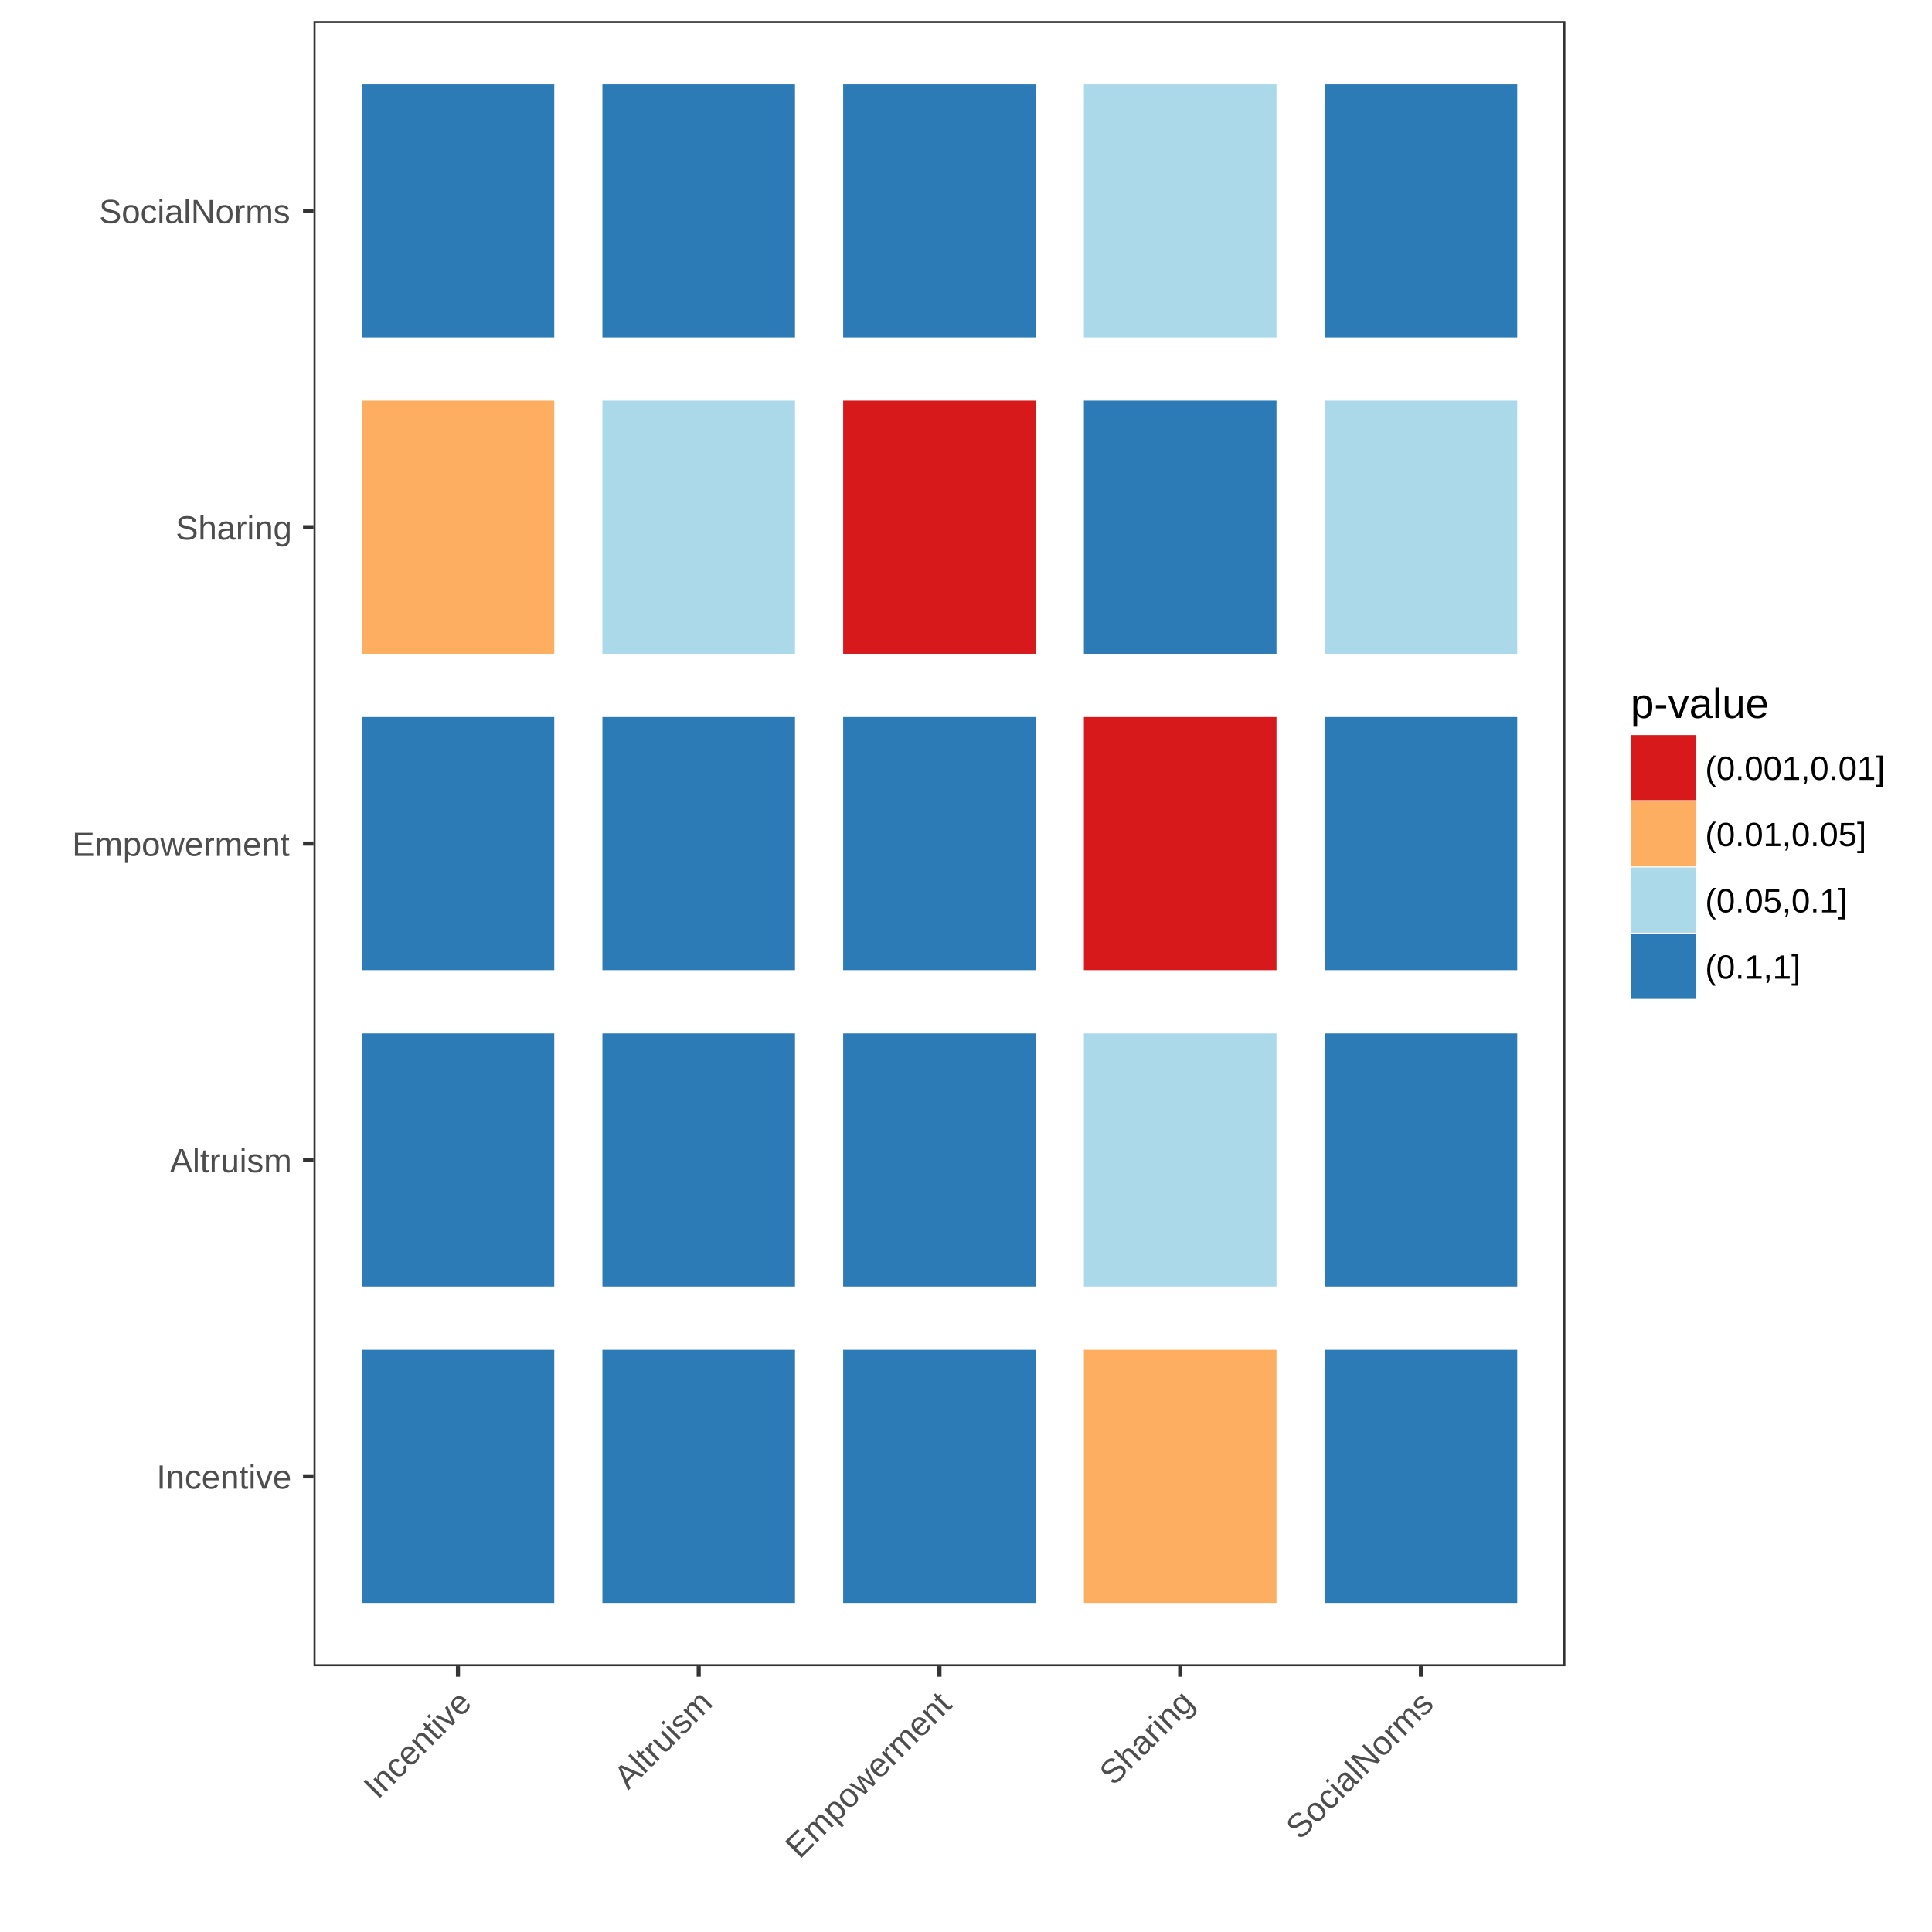
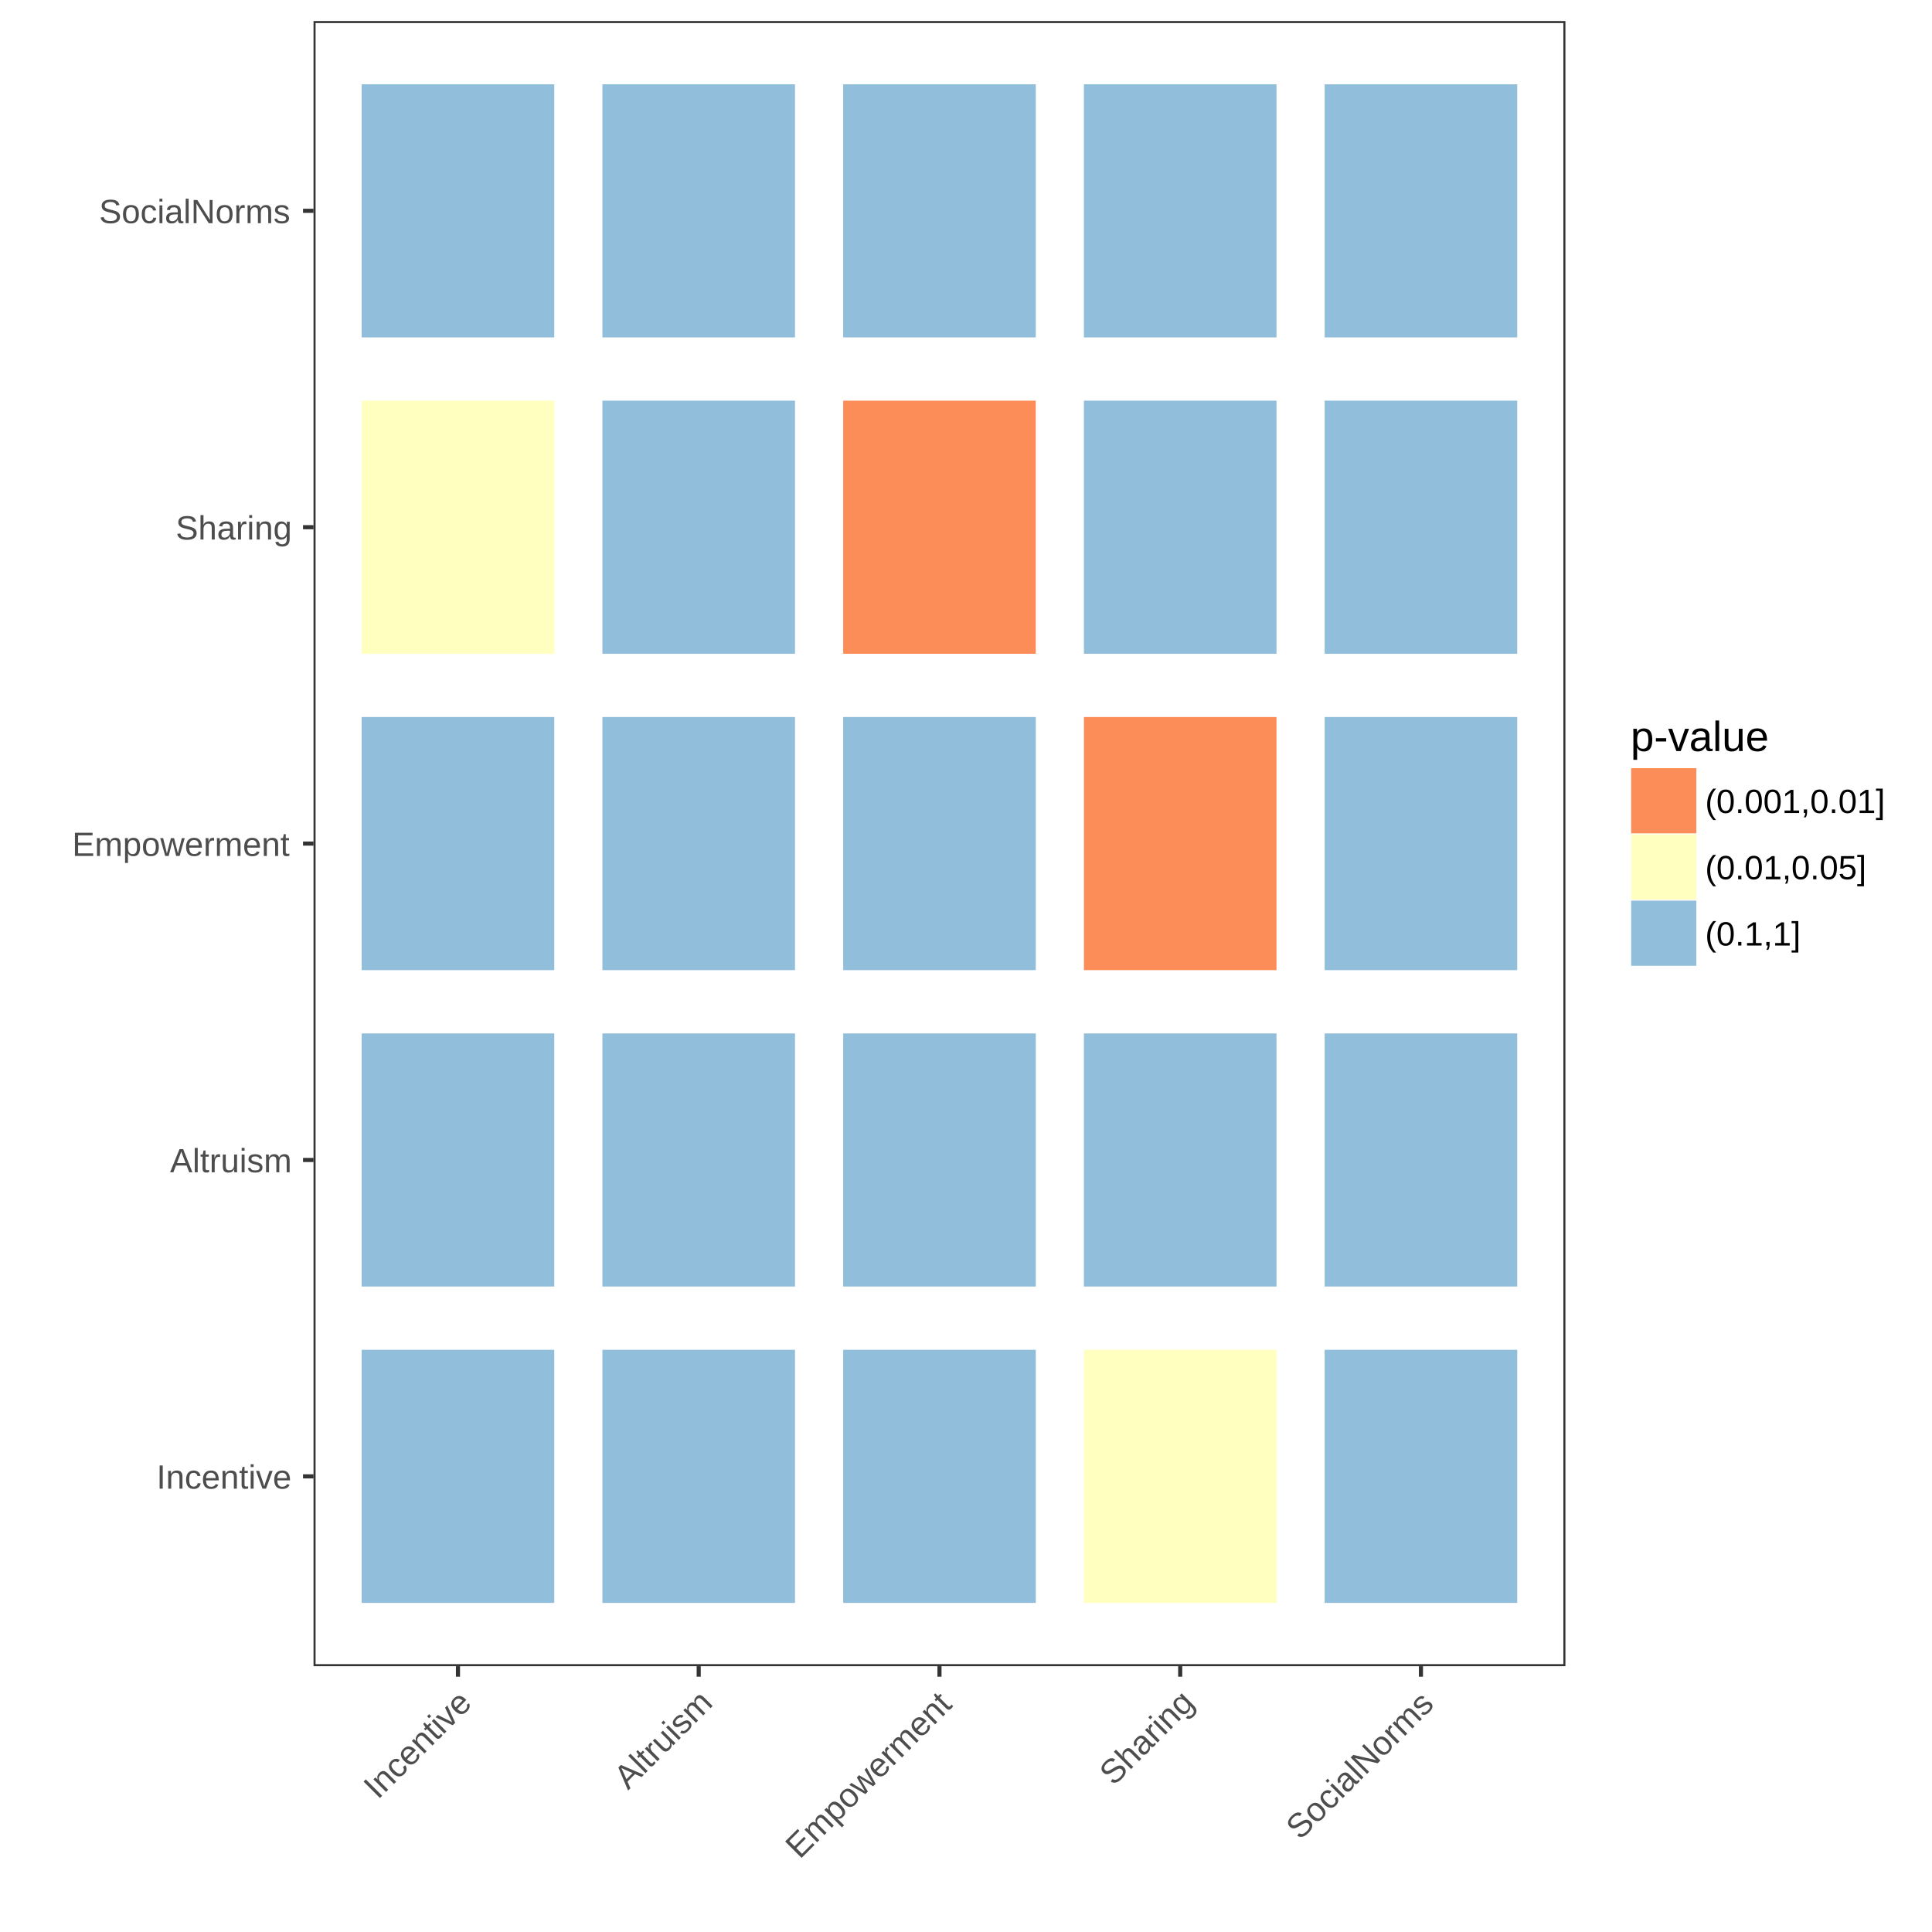
<svg xmlns="http://www.w3.org/2000/svg" viewBox="0 0 504.00 504.00">
  <defs>
    <style type="text/css">
    line, polyline, path, rect, circle {
      fill: none;
      stroke: #000000;
      stroke-linecap: round;
      stroke-linejoin: round;
      stroke-miterlimit: 10.00;
    }
  </style>
  </defs>
  <rect width="100%" height="100%" style="stroke: none; fill: #FFFFFF;" />
  <rect x="0.00" y="0.00" width="504.00" height="504.00" style="stroke-width: 1.07; stroke: #FFFFFF; fill: #FFFFFF;" />
  <defs>
    <clipPath id="cpODEuNzg2NHw0MDguMzY3fDQzNC42NTZ8NS40Nzk0NQ==">
      <rect x="81.79" y="5.48" width="326.58" height="429.18" />
    </clipPath>
  </defs>
  <rect x="81.79" y="5.48" width="326.58" height="429.18" style="stroke-width: 1.07; stroke: none; fill: #FFFFFF;" clip-path="url(#cpODEuNzg2NHw0MDguMzY3fDQzNC42NTZ8NS40Nzk0NQ==)" />
-   <rect x="94.35" y="352.12" width="50.24" height="66.03" style="stroke-width: 0.21; stroke: none; stroke-linecap: butt; fill: #2C7BB6;" clip-path="url(#cpODEuNzg2NHw0MDguMzY3fDQzNC42NTZ8NS40Nzk0NQ==)" />
-   <rect x="157.15" y="352.12" width="50.24" height="66.03" style="stroke-width: 0.21; stroke: none; stroke-linecap: butt; fill: #2C7BB6;" clip-path="url(#cpODEuNzg2NHw0MDguMzY3fDQzNC42NTZ8NS40Nzk0NQ==)" />
-   <rect x="219.96" y="352.12" width="50.24" height="66.03" style="stroke-width: 0.21; stroke: none; stroke-linecap: butt; fill: #2C7BB6;" clip-path="url(#cpODEuNzg2NHw0MDguMzY3fDQzNC42NTZ8NS40Nzk0NQ==)" />
-   <rect x="282.76" y="352.12" width="50.24" height="66.03" style="stroke-width: 0.21; stroke: none; stroke-linecap: butt; fill: #FDAE61;" clip-path="url(#cpODEuNzg2NHw0MDguMzY3fDQzNC42NTZ8NS40Nzk0NQ==)" />
-   <rect x="345.56" y="352.12" width="50.24" height="66.03" style="stroke-width: 0.21; stroke: none; stroke-linecap: butt; fill: #2C7BB6;" clip-path="url(#cpODEuNzg2NHw0MDguMzY3fDQzNC42NTZ8NS40Nzk0NQ==)" />
-   <rect x="94.35" y="269.59" width="50.24" height="66.03" style="stroke-width: 0.21; stroke: none; stroke-linecap: butt; fill: #2C7BB6;" clip-path="url(#cpODEuNzg2NHw0MDguMzY3fDQzNC42NTZ8NS40Nzk0NQ==)" />
-   <rect x="157.15" y="269.59" width="50.24" height="66.03" style="stroke-width: 0.21; stroke: none; stroke-linecap: butt; fill: #2C7BB6;" clip-path="url(#cpODEuNzg2NHw0MDguMzY3fDQzNC42NTZ8NS40Nzk0NQ==)" />
-   <rect x="219.96" y="269.59" width="50.24" height="66.03" style="stroke-width: 0.21; stroke: none; stroke-linecap: butt; fill: #2C7BB6;" clip-path="url(#cpODEuNzg2NHw0MDguMzY3fDQzNC42NTZ8NS40Nzk0NQ==)" />
-   <rect x="282.76" y="269.59" width="50.24" height="66.03" style="stroke-width: 0.21; stroke: none; stroke-linecap: butt; fill: #ABD9E9;" clip-path="url(#cpODEuNzg2NHw0MDguMzY3fDQzNC42NTZ8NS40Nzk0NQ==)" />
-   <rect x="345.56" y="269.59" width="50.24" height="66.03" style="stroke-width: 0.21; stroke: none; stroke-linecap: butt; fill: #2C7BB6;" clip-path="url(#cpODEuNzg2NHw0MDguMzY3fDQzNC42NTZ8NS40Nzk0NQ==)" />
-   <rect x="94.35" y="187.05" width="50.24" height="66.03" style="stroke-width: 0.21; stroke: none; stroke-linecap: butt; fill: #2C7BB6;" clip-path="url(#cpODEuNzg2NHw0MDguMzY3fDQzNC42NTZ8NS40Nzk0NQ==)" />
-   <rect x="157.15" y="187.05" width="50.24" height="66.03" style="stroke-width: 0.21; stroke: none; stroke-linecap: butt; fill: #2C7BB6;" clip-path="url(#cpODEuNzg2NHw0MDguMzY3fDQzNC42NTZ8NS40Nzk0NQ==)" />
-   <rect x="219.96" y="187.05" width="50.24" height="66.03" style="stroke-width: 0.21; stroke: none; stroke-linecap: butt; fill: #2C7BB6;" clip-path="url(#cpODEuNzg2NHw0MDguMzY3fDQzNC42NTZ8NS40Nzk0NQ==)" />
-   <rect x="282.76" y="187.05" width="50.24" height="66.03" style="stroke-width: 0.21; stroke: none; stroke-linecap: butt; fill: #D7191C;" clip-path="url(#cpODEuNzg2NHw0MDguMzY3fDQzNC42NTZ8NS40Nzk0NQ==)" />
-   <rect x="345.56" y="187.05" width="50.24" height="66.03" style="stroke-width: 0.21; stroke: none; stroke-linecap: butt; fill: #2C7BB6;" clip-path="url(#cpODEuNzg2NHw0MDguMzY3fDQzNC42NTZ8NS40Nzk0NQ==)" />
-   <rect x="94.35" y="104.52" width="50.24" height="66.03" style="stroke-width: 0.21; stroke: none; stroke-linecap: butt; fill: #FDAE61;" clip-path="url(#cpODEuNzg2NHw0MDguMzY3fDQzNC42NTZ8NS40Nzk0NQ==)" />
-   <rect x="157.15" y="104.52" width="50.24" height="66.03" style="stroke-width: 0.21; stroke: none; stroke-linecap: butt; fill: #ABD9E9;" clip-path="url(#cpODEuNzg2NHw0MDguMzY3fDQzNC42NTZ8NS40Nzk0NQ==)" />
-   <rect x="219.96" y="104.52" width="50.24" height="66.03" style="stroke-width: 0.21; stroke: none; stroke-linecap: butt; fill: #D7191C;" clip-path="url(#cpODEuNzg2NHw0MDguMzY3fDQzNC42NTZ8NS40Nzk0NQ==)" />
-   <rect x="282.76" y="104.52" width="50.24" height="66.03" style="stroke-width: 0.21; stroke: none; stroke-linecap: butt; fill: #2C7BB6;" clip-path="url(#cpODEuNzg2NHw0MDguMzY3fDQzNC42NTZ8NS40Nzk0NQ==)" />
-   <rect x="345.56" y="104.52" width="50.24" height="66.03" style="stroke-width: 0.21; stroke: none; stroke-linecap: butt; fill: #ABD9E9;" clip-path="url(#cpODEuNzg2NHw0MDguMzY3fDQzNC42NTZ8NS40Nzk0NQ==)" />
-   <rect x="94.35" y="21.99" width="50.24" height="66.03" style="stroke-width: 0.21; stroke: none; stroke-linecap: butt; fill: #2C7BB6;" clip-path="url(#cpODEuNzg2NHw0MDguMzY3fDQzNC42NTZ8NS40Nzk0NQ==)" />
-   <rect x="157.15" y="21.99" width="50.24" height="66.03" style="stroke-width: 0.21; stroke: none; stroke-linecap: butt; fill: #2C7BB6;" clip-path="url(#cpODEuNzg2NHw0MDguMzY3fDQzNC42NTZ8NS40Nzk0NQ==)" />
-   <rect x="219.96" y="21.99" width="50.24" height="66.03" style="stroke-width: 0.21; stroke: none; stroke-linecap: butt; fill: #2C7BB6;" clip-path="url(#cpODEuNzg2NHw0MDguMzY3fDQzNC42NTZ8NS40Nzk0NQ==)" />
-   <rect x="282.76" y="21.99" width="50.24" height="66.03" style="stroke-width: 0.21; stroke: none; stroke-linecap: butt; fill: #ABD9E9;" clip-path="url(#cpODEuNzg2NHw0MDguMzY3fDQzNC42NTZ8NS40Nzk0NQ==)" />
-   <rect x="345.56" y="21.99" width="50.24" height="66.03" style="stroke-width: 0.21; stroke: none; stroke-linecap: butt; fill: #2C7BB6;" clip-path="url(#cpODEuNzg2NHw0MDguMzY3fDQzNC42NTZ8NS40Nzk0NQ==)" />
+   <rect x="94.35" y="352.12" width="50.24" height="66.03" style="stroke-width: 0.21; stroke: none; stroke-linecap: butt; fill: #91BFDB;" clip-path="url(#cpODEuNzg2NHw0MDguMzY3fDQzNC42NTZ8NS40Nzk0NQ==)" />
+   <rect x="157.15" y="352.12" width="50.24" height="66.03" style="stroke-width: 0.21; stroke: none; stroke-linecap: butt; fill: #91BFDB;" clip-path="url(#cpODEuNzg2NHw0MDguMzY3fDQzNC42NTZ8NS40Nzk0NQ==)" />
+   <rect x="219.96" y="352.12" width="50.24" height="66.03" style="stroke-width: 0.21; stroke: none; stroke-linecap: butt; fill: #91BFDB;" clip-path="url(#cpODEuNzg2NHw0MDguMzY3fDQzNC42NTZ8NS40Nzk0NQ==)" />
+   <rect x="282.76" y="352.12" width="50.24" height="66.03" style="stroke-width: 0.21; stroke: none; stroke-linecap: butt; fill: #FFFFBF;" clip-path="url(#cpODEuNzg2NHw0MDguMzY3fDQzNC42NTZ8NS40Nzk0NQ==)" />
+   <rect x="345.56" y="352.12" width="50.24" height="66.03" style="stroke-width: 0.21; stroke: none; stroke-linecap: butt; fill: #91BFDB;" clip-path="url(#cpODEuNzg2NHw0MDguMzY3fDQzNC42NTZ8NS40Nzk0NQ==)" />
+   <rect x="94.35" y="269.59" width="50.24" height="66.03" style="stroke-width: 0.21; stroke: none; stroke-linecap: butt; fill: #91BFDB;" clip-path="url(#cpODEuNzg2NHw0MDguMzY3fDQzNC42NTZ8NS40Nzk0NQ==)" />
+   <rect x="157.15" y="269.59" width="50.24" height="66.03" style="stroke-width: 0.21; stroke: none; stroke-linecap: butt; fill: #91BFDB;" clip-path="url(#cpODEuNzg2NHw0MDguMzY3fDQzNC42NTZ8NS40Nzk0NQ==)" />
+   <rect x="219.96" y="269.59" width="50.24" height="66.03" style="stroke-width: 0.21; stroke: none; stroke-linecap: butt; fill: #91BFDB;" clip-path="url(#cpODEuNzg2NHw0MDguMzY3fDQzNC42NTZ8NS40Nzk0NQ==)" />
+   <rect x="282.76" y="269.59" width="50.24" height="66.03" style="stroke-width: 0.21; stroke: none; stroke-linecap: butt; fill: #91BFDB;" clip-path="url(#cpODEuNzg2NHw0MDguMzY3fDQzNC42NTZ8NS40Nzk0NQ==)" />
+   <rect x="345.56" y="269.59" width="50.24" height="66.03" style="stroke-width: 0.21; stroke: none; stroke-linecap: butt; fill: #91BFDB;" clip-path="url(#cpODEuNzg2NHw0MDguMzY3fDQzNC42NTZ8NS40Nzk0NQ==)" />
+   <rect x="94.35" y="187.05" width="50.24" height="66.03" style="stroke-width: 0.21; stroke: none; stroke-linecap: butt; fill: #91BFDB;" clip-path="url(#cpODEuNzg2NHw0MDguMzY3fDQzNC42NTZ8NS40Nzk0NQ==)" />
+   <rect x="157.15" y="187.05" width="50.24" height="66.03" style="stroke-width: 0.21; stroke: none; stroke-linecap: butt; fill: #91BFDB;" clip-path="url(#cpODEuNzg2NHw0MDguMzY3fDQzNC42NTZ8NS40Nzk0NQ==)" />
+   <rect x="219.96" y="187.05" width="50.24" height="66.03" style="stroke-width: 0.21; stroke: none; stroke-linecap: butt; fill: #91BFDB;" clip-path="url(#cpODEuNzg2NHw0MDguMzY3fDQzNC42NTZ8NS40Nzk0NQ==)" />
+   <rect x="282.76" y="187.05" width="50.24" height="66.03" style="stroke-width: 0.21; stroke: none; stroke-linecap: butt; fill: #FC8D59;" clip-path="url(#cpODEuNzg2NHw0MDguMzY3fDQzNC42NTZ8NS40Nzk0NQ==)" />
+   <rect x="345.56" y="187.05" width="50.24" height="66.03" style="stroke-width: 0.21; stroke: none; stroke-linecap: butt; fill: #91BFDB;" clip-path="url(#cpODEuNzg2NHw0MDguMzY3fDQzNC42NTZ8NS40Nzk0NQ==)" />
+   <rect x="94.35" y="104.52" width="50.24" height="66.03" style="stroke-width: 0.21; stroke: none; stroke-linecap: butt; fill: #FFFFBF;" clip-path="url(#cpODEuNzg2NHw0MDguMzY3fDQzNC42NTZ8NS40Nzk0NQ==)" />
+   <rect x="157.15" y="104.52" width="50.24" height="66.03" style="stroke-width: 0.21; stroke: none; stroke-linecap: butt; fill: #91BFDB;" clip-path="url(#cpODEuNzg2NHw0MDguMzY3fDQzNC42NTZ8NS40Nzk0NQ==)" />
+   <rect x="219.96" y="104.52" width="50.24" height="66.03" style="stroke-width: 0.21; stroke: none; stroke-linecap: butt; fill: #FC8D59;" clip-path="url(#cpODEuNzg2NHw0MDguMzY3fDQzNC42NTZ8NS40Nzk0NQ==)" />
+   <rect x="282.76" y="104.52" width="50.24" height="66.03" style="stroke-width: 0.21; stroke: none; stroke-linecap: butt; fill: #91BFDB;" clip-path="url(#cpODEuNzg2NHw0MDguMzY3fDQzNC42NTZ8NS40Nzk0NQ==)" />
+   <rect x="345.56" y="104.52" width="50.24" height="66.03" style="stroke-width: 0.21; stroke: none; stroke-linecap: butt; fill: #91BFDB;" clip-path="url(#cpODEuNzg2NHw0MDguMzY3fDQzNC42NTZ8NS40Nzk0NQ==)" />
+   <rect x="94.35" y="21.99" width="50.24" height="66.03" style="stroke-width: 0.21; stroke: none; stroke-linecap: butt; fill: #91BFDB;" clip-path="url(#cpODEuNzg2NHw0MDguMzY3fDQzNC42NTZ8NS40Nzk0NQ==)" />
+   <rect x="157.15" y="21.99" width="50.24" height="66.03" style="stroke-width: 0.21; stroke: none; stroke-linecap: butt; fill: #91BFDB;" clip-path="url(#cpODEuNzg2NHw0MDguMzY3fDQzNC42NTZ8NS40Nzk0NQ==)" />
+   <rect x="219.96" y="21.99" width="50.24" height="66.03" style="stroke-width: 0.21; stroke: none; stroke-linecap: butt; fill: #91BFDB;" clip-path="url(#cpODEuNzg2NHw0MDguMzY3fDQzNC42NTZ8NS40Nzk0NQ==)" />
+   <rect x="282.76" y="21.99" width="50.24" height="66.03" style="stroke-width: 0.21; stroke: none; stroke-linecap: butt; fill: #91BFDB;" clip-path="url(#cpODEuNzg2NHw0MDguMzY3fDQzNC42NTZ8NS40Nzk0NQ==)" />
+   <rect x="345.56" y="21.99" width="50.24" height="66.03" style="stroke-width: 0.21; stroke: none; stroke-linecap: butt; fill: #91BFDB;" clip-path="url(#cpODEuNzg2NHw0MDguMzY3fDQzNC42NTZ8NS40Nzk0NQ==)" />
  <rect x="81.79" y="5.48" width="326.58" height="429.18" style="stroke-width: 1.07; stroke: #333333;" clip-path="url(#cpODEuNzg2NHw0MDguMzY3fDQzNC42NTZ8NS40Nzk0NQ==)" />
  <defs>
    <clipPath id="cpMHw1MDR8NTA0fDA=">
      <rect x="0.00" y="0.00" width="504.00" height="504.00" />
    </clipPath>
  </defs>
  <g clip-path="url(#cpMHw1MDR8NTA0fDA=)">
    <text x="40.83" y="388.35" style="font-size: 8.80px; fill: #4D4D4D; font-family: Arial;" textLength="36.02px" lengthAdjust="spacingAndGlyphs">Incentive</text>
  </g>
  <g clip-path="url(#cpMHw1MDR8NTA0fDA=)">
    <text x="44.35" y="305.82" style="font-size: 8.80px; fill: #4D4D4D; font-family: Arial;" textLength="32.50px" lengthAdjust="spacingAndGlyphs">Altruism</text>
  </g>
  <g clip-path="url(#cpMHw1MDR8NTA0fDA=)">
    <text x="18.83" y="223.29" style="font-size: 8.80px; fill: #4D4D4D; font-family: Arial;" textLength="58.02px" lengthAdjust="spacingAndGlyphs">Empowerment</text>
  </g>
  <g clip-path="url(#cpMHw1MDR8NTA0fDA=)">
    <text x="45.83" y="140.75" style="font-size: 8.80px; fill: #4D4D4D; font-family: Arial;" textLength="31.02px" lengthAdjust="spacingAndGlyphs">Sharing</text>
  </g>
  <g clip-path="url(#cpMHw1MDR8NTA0fDA=)">
    <text x="25.84" y="58.22" style="font-size: 8.80px; fill: #4D4D4D; font-family: Arial;" textLength="51.01px" lengthAdjust="spacingAndGlyphs">SocialNorms</text>
  </g>
  <polyline points="79.05,385.14 81.79,385.14 " style="stroke-width: 1.07; stroke: #333333; stroke-linecap: butt;" clip-path="url(#cpMHw1MDR8NTA0fDA=)" />
  <polyline points="79.05,302.60 81.79,302.60 " style="stroke-width: 1.07; stroke: #333333; stroke-linecap: butt;" clip-path="url(#cpMHw1MDR8NTA0fDA=)" />
  <polyline points="79.05,220.07 81.79,220.07 " style="stroke-width: 1.07; stroke: #333333; stroke-linecap: butt;" clip-path="url(#cpMHw1MDR8NTA0fDA=)" />
  <polyline points="79.05,137.53 81.79,137.53 " style="stroke-width: 1.07; stroke: #333333; stroke-linecap: butt;" clip-path="url(#cpMHw1MDR8NTA0fDA=)" />
  <polyline points="79.05,55.00 81.79,55.00 " style="stroke-width: 1.07; stroke: #333333; stroke-linecap: butt;" clip-path="url(#cpMHw1MDR8NTA0fDA=)" />
  <polyline points="119.47,437.40 119.47,434.66 " style="stroke-width: 1.07; stroke: #333333; stroke-linecap: butt;" clip-path="url(#cpMHw1MDR8NTA0fDA=)" />
  <polyline points="182.27,437.40 182.27,434.66 " style="stroke-width: 1.07; stroke: #333333; stroke-linecap: butt;" clip-path="url(#cpMHw1MDR8NTA0fDA=)" />
  <polyline points="245.08,437.40 245.08,434.66 " style="stroke-width: 1.07; stroke: #333333; stroke-linecap: butt;" clip-path="url(#cpMHw1MDR8NTA0fDA=)" />
  <polyline points="307.88,437.40 307.88,434.66 " style="stroke-width: 1.07; stroke: #333333; stroke-linecap: butt;" clip-path="url(#cpMHw1MDR8NTA0fDA=)" />
  <polyline points="370.68,437.40 370.68,434.66 " style="stroke-width: 1.07; stroke: #333333; stroke-linecap: butt;" clip-path="url(#cpMHw1MDR8NTA0fDA=)" />
  <g clip-path="url(#cpMHw1MDR8NTA0fDA=)">
    <text transform="translate(98.55,469.61) rotate(-45)" style="font-size: 8.80px; fill: #4D4D4D; font-family: Arial;" textLength="36.02px" lengthAdjust="spacingAndGlyphs">Incentive</text>
  </g>
  <g clip-path="url(#cpMHw1MDR8NTA0fDA=)">
    <text transform="translate(163.84,467.12) rotate(-45)" style="font-size: 8.80px; fill: #4D4D4D; font-family: Arial;" textLength="32.50px" lengthAdjust="spacingAndGlyphs">Altruism</text>
  </g>
  <g clip-path="url(#cpMHw1MDR8NTA0fDA=)">
    <text transform="translate(208.60,485.17) rotate(-45)" style="font-size: 8.80px; fill: #4D4D4D; font-family: Arial;" textLength="58.02px" lengthAdjust="spacingAndGlyphs">Empowerment</text>
  </g>
  <g clip-path="url(#cpMHw1MDR8NTA0fDA=)">
    <text transform="translate(290.50,466.07) rotate(-45)" style="font-size: 8.80px; fill: #4D4D4D; font-family: Arial;" textLength="31.02px" lengthAdjust="spacingAndGlyphs">Sharing</text>
  </g>
  <g clip-path="url(#cpMHw1MDR8NTA0fDA=)">
    <text transform="translate(339.17,480.21) rotate(-45)" style="font-size: 8.80px; fill: #4D4D4D; font-family: Arial;" textLength="51.01px" lengthAdjust="spacingAndGlyphs">SocialNorms</text>
  </g>
-   <rect x="419.71" y="173.74" width="78.82" height="92.65" style="stroke-width: 1.07; stroke: none; fill: #FFFFFF;" clip-path="url(#cpMHw1MDR8NTA0fDA=)" />
+   <rect x="419.71" y="182.38" width="78.82" height="75.37" style="stroke-width: 1.07; stroke: none; fill: #FFFFFF;" clip-path="url(#cpMHw1MDR8NTA0fDA=)" />
  <g clip-path="url(#cpMHw1MDR8NTA0fDA=)">
-     <text x="425.37" y="187.29" style="font-size: 11.00px; font-family: Arial;" textLength="36.08px" lengthAdjust="spacingAndGlyphs">p-value</text>
+     <text x="425.37" y="195.93" style="font-size: 11.00px; font-family: Arial;" textLength="36.08px" lengthAdjust="spacingAndGlyphs">p-value</text>
  </g>
-   <rect x="425.37" y="191.61" width="17.28" height="17.28" style="stroke-width: 1.07; stroke: none; fill: #FFFFFF;" clip-path="url(#cpMHw1MDR8NTA0fDA=)" />
-   <rect x="425.52" y="191.75" width="17.00" height="17.00" style="stroke-width: 0.21; stroke: none; stroke-linejoin: miter; fill: #D7191C;" clip-path="url(#cpMHw1MDR8NTA0fDA=)" />
-   <rect x="425.37" y="208.89" width="17.28" height="17.28" style="stroke-width: 1.07; stroke: none; fill: #FFFFFF;" clip-path="url(#cpMHw1MDR8NTA0fDA=)" />
-   <rect x="425.52" y="209.03" width="17.00" height="17.00" style="stroke-width: 0.21; stroke: none; stroke-linejoin: miter; fill: #FDAE61;" clip-path="url(#cpMHw1MDR8NTA0fDA=)" />
-   <rect x="425.37" y="226.17" width="17.28" height="17.28" style="stroke-width: 1.07; stroke: none; fill: #FFFFFF;" clip-path="url(#cpMHw1MDR8NTA0fDA=)" />
-   <rect x="425.52" y="226.31" width="17.00" height="17.00" style="stroke-width: 0.21; stroke: none; stroke-linejoin: miter; fill: #ABD9E9;" clip-path="url(#cpMHw1MDR8NTA0fDA=)" />
-   <rect x="425.37" y="243.45" width="17.28" height="17.28" style="stroke-width: 1.07; stroke: none; fill: #FFFFFF;" clip-path="url(#cpMHw1MDR8NTA0fDA=)" />
-   <rect x="425.52" y="243.59" width="17.00" height="17.00" style="stroke-width: 0.21; stroke: none; stroke-linejoin: miter; fill: #2C7BB6;" clip-path="url(#cpMHw1MDR8NTA0fDA=)" />
+   <rect x="425.37" y="200.25" width="17.28" height="17.28" style="stroke-width: 1.07; stroke: none; fill: #FFFFFF;" clip-path="url(#cpMHw1MDR8NTA0fDA=)" />
+   <rect x="425.52" y="200.39" width="17.00" height="17.00" style="stroke-width: 0.21; stroke: none; stroke-linejoin: miter; fill: #FC8D59;" clip-path="url(#cpMHw1MDR8NTA0fDA=)" />
+   <rect x="425.37" y="217.53" width="17.28" height="17.28" style="stroke-width: 1.07; stroke: none; fill: #FFFFFF;" clip-path="url(#cpMHw1MDR8NTA0fDA=)" />
+   <rect x="425.52" y="217.67" width="17.00" height="17.00" style="stroke-width: 0.21; stroke: none; stroke-linejoin: miter; fill: #FFFFBF;" clip-path="url(#cpMHw1MDR8NTA0fDA=)" />
+   <rect x="425.37" y="234.81" width="17.28" height="17.28" style="stroke-width: 1.07; stroke: none; fill: #FFFFFF;" clip-path="url(#cpMHw1MDR8NTA0fDA=)" />
+   <rect x="425.52" y="234.95" width="17.00" height="17.00" style="stroke-width: 0.21; stroke: none; stroke-linejoin: miter; fill: #91BFDB;" clip-path="url(#cpMHw1MDR8NTA0fDA=)" />
  <g clip-path="url(#cpMHw1MDR8NTA0fDA=)">
-     <text x="444.81" y="203.46" style="font-size: 8.80px; font-family: Arial;" textLength="48.04px" lengthAdjust="spacingAndGlyphs">(0.001,0.01]</text>
+     <text x="444.81" y="212.10" style="font-size: 8.80px; font-family: Arial;" textLength="48.04px" lengthAdjust="spacingAndGlyphs">(0.001,0.01]</text>
  </g>
  <g clip-path="url(#cpMHw1MDR8NTA0fDA=)">
-     <text x="444.81" y="220.74" style="font-size: 8.80px; font-family: Arial;" textLength="43.03px" lengthAdjust="spacingAndGlyphs">(0.01,0.05]</text>
+     <text x="444.81" y="229.38" style="font-size: 8.80px; font-family: Arial;" textLength="43.03px" lengthAdjust="spacingAndGlyphs">(0.01,0.05]</text>
  </g>
  <g clip-path="url(#cpMHw1MDR8NTA0fDA=)">
-     <text x="444.81" y="238.02" style="font-size: 8.80px; font-family: Arial;" textLength="38.03px" lengthAdjust="spacingAndGlyphs">(0.05,0.1]</text>
-   </g>
-   <g clip-path="url(#cpMHw1MDR8NTA0fDA=)">
-     <text x="444.81" y="255.30" style="font-size: 8.80px; font-family: Arial;" textLength="25.51px" lengthAdjust="spacingAndGlyphs">(0.1,1]</text>
+     <text x="444.81" y="246.66" style="font-size: 8.80px; font-family: Arial;" textLength="25.51px" lengthAdjust="spacingAndGlyphs">(0.1,1]</text>
  </g>
</svg>
